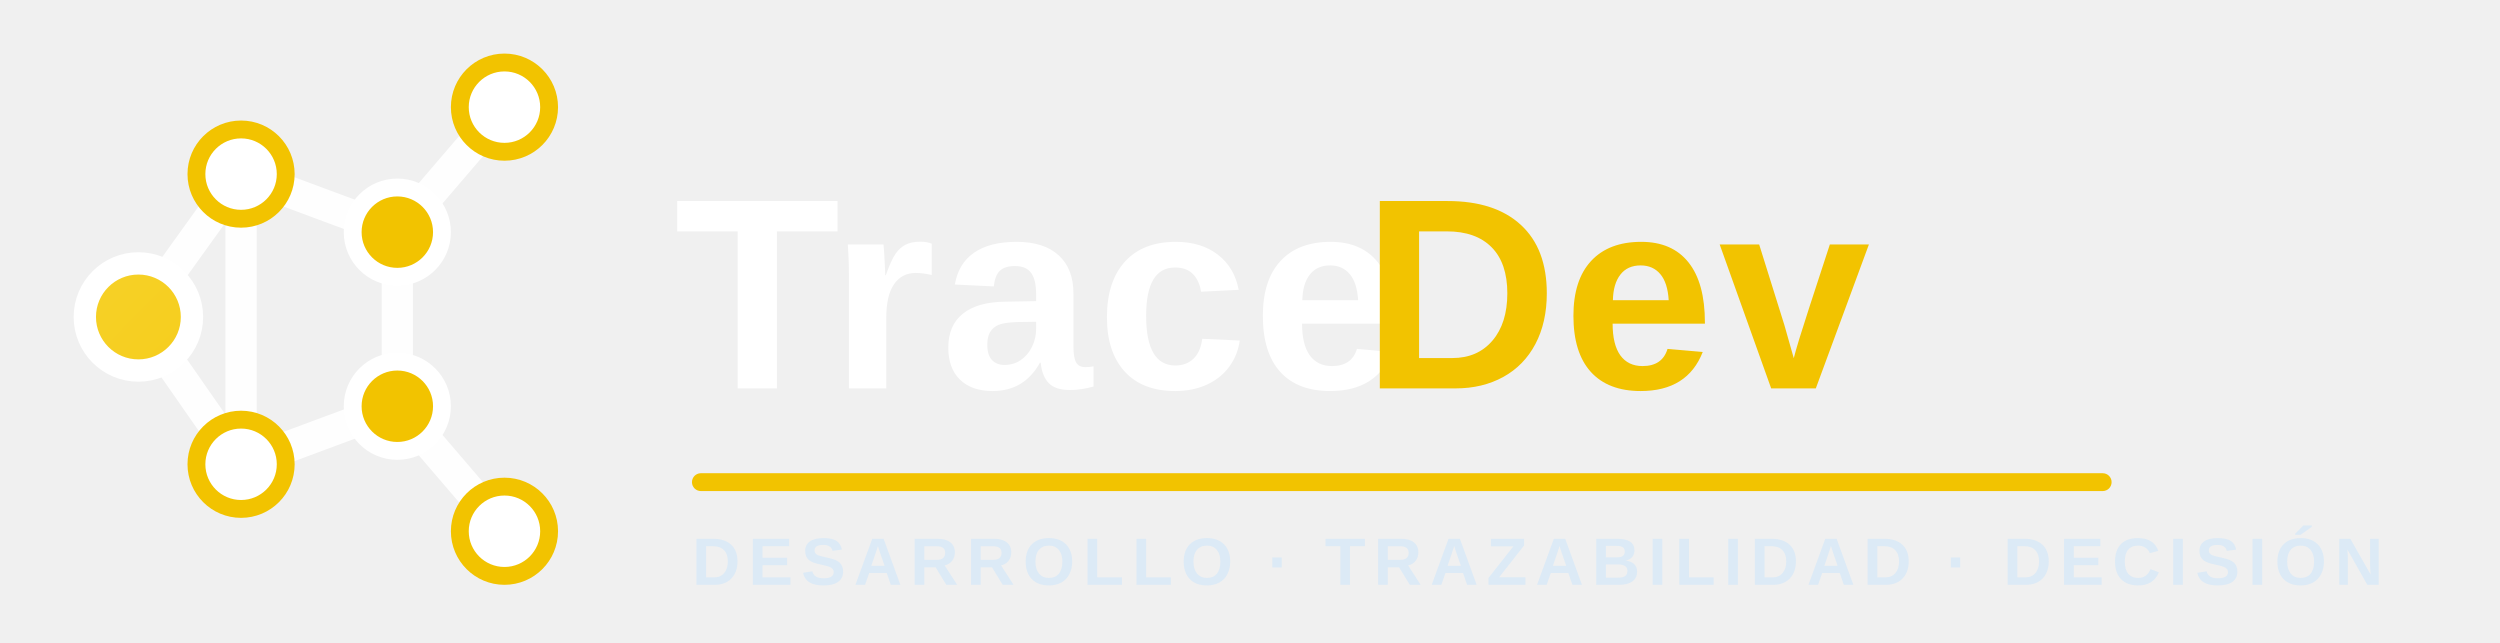
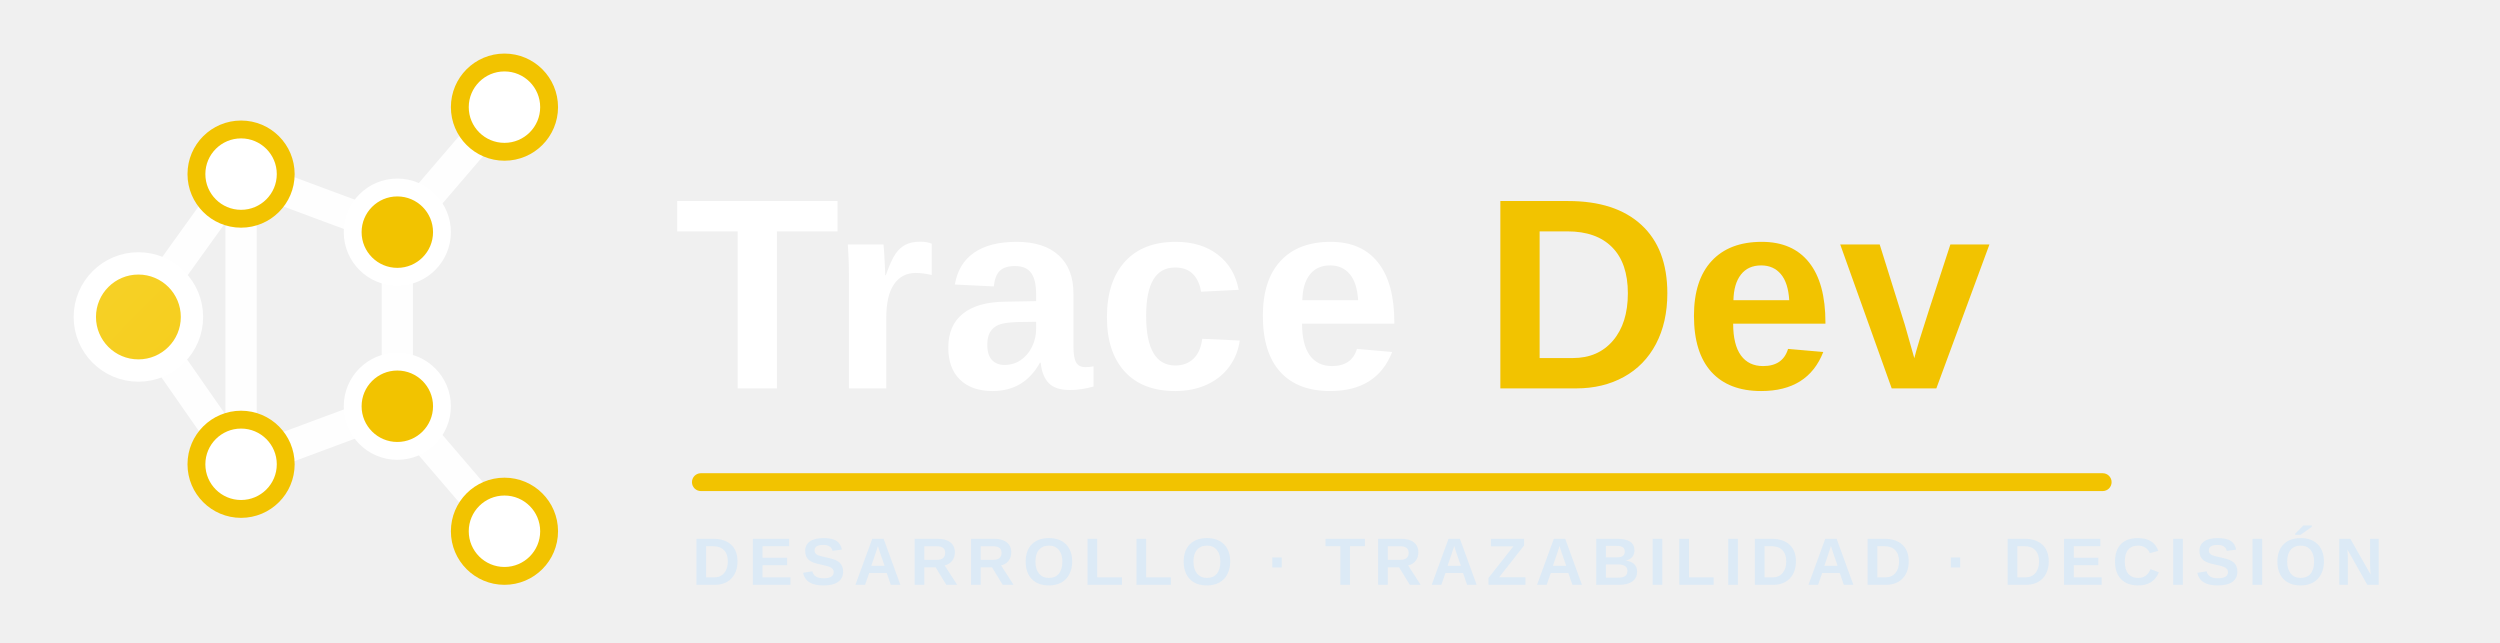
<svg xmlns="http://www.w3.org/2000/svg" viewBox="0 0 560 144" role="img" aria-labelledby="title desc">
  <defs>
    <linearGradient id="mark" x1="16" y1="18" x2="126" y2="126" gradientUnits="userSpaceOnUse">
      <stop stop-color="#F8D532" />
      <stop offset="1" stop-color="#F2C300" />
    </linearGradient>
  </defs>
  <g fill="none" stroke-linecap="round" stroke-linejoin="round">
    <path d="M31 71 54 39l35 13 24-28M31 71l23 33 35-13 24 28M54 39v65M89 52v39" stroke="#FFFFFF" stroke-width="7" opacity=".94" />
    <circle cx="31" cy="71" r="12" fill="url(#mark)" stroke="#FFFFFF" stroke-width="5" />
    <circle cx="54" cy="39" r="10" fill="#FFFFFF" stroke="#F2C300" stroke-width="4" />
    <circle cx="54" cy="104" r="10" fill="#FFFFFF" stroke="#F2C300" stroke-width="4" />
    <circle cx="89" cy="52" r="10" fill="#F2C300" stroke="#FFFFFF" stroke-width="4" />
    <circle cx="89" cy="91" r="10" fill="#F2C300" stroke="#FFFFFF" stroke-width="4" />
    <circle cx="113" cy="24" r="10" fill="#FFFFFF" stroke="#F2C300" stroke-width="4" />
    <circle cx="113" cy="119" r="10" fill="#FFFFFF" stroke="#F2C300" stroke-width="4" />
  </g>
  <text x="151" y="87" fill="#FFFFFF" font-family="Segoe UI, Arial, sans-serif" font-size="61" font-weight="800" letter-spacing="1">Trace</text>
-   <text x="305" y="87" fill="#F2C300" font-family="Segoe UI, Arial, sans-serif" font-size="61" font-weight="800" letter-spacing="1">Dev</text>
+   <text x="332" y="87" fill="#F2C300" font-family="Segoe UI, Arial, sans-serif" font-size="61" font-weight="800" letter-spacing="1">Dev</text>
  <rect x="155" y="106" width="318" height="4" rx="2" fill="#F2C300" />
  <text x="155" y="131" fill="#DCEAF6" font-family="Segoe UI, Arial, sans-serif" font-size="15" font-weight="650" letter-spacing="1.8">DESARROLLO · TRAZABILIDAD · DECISIÓN</text>
</svg>
